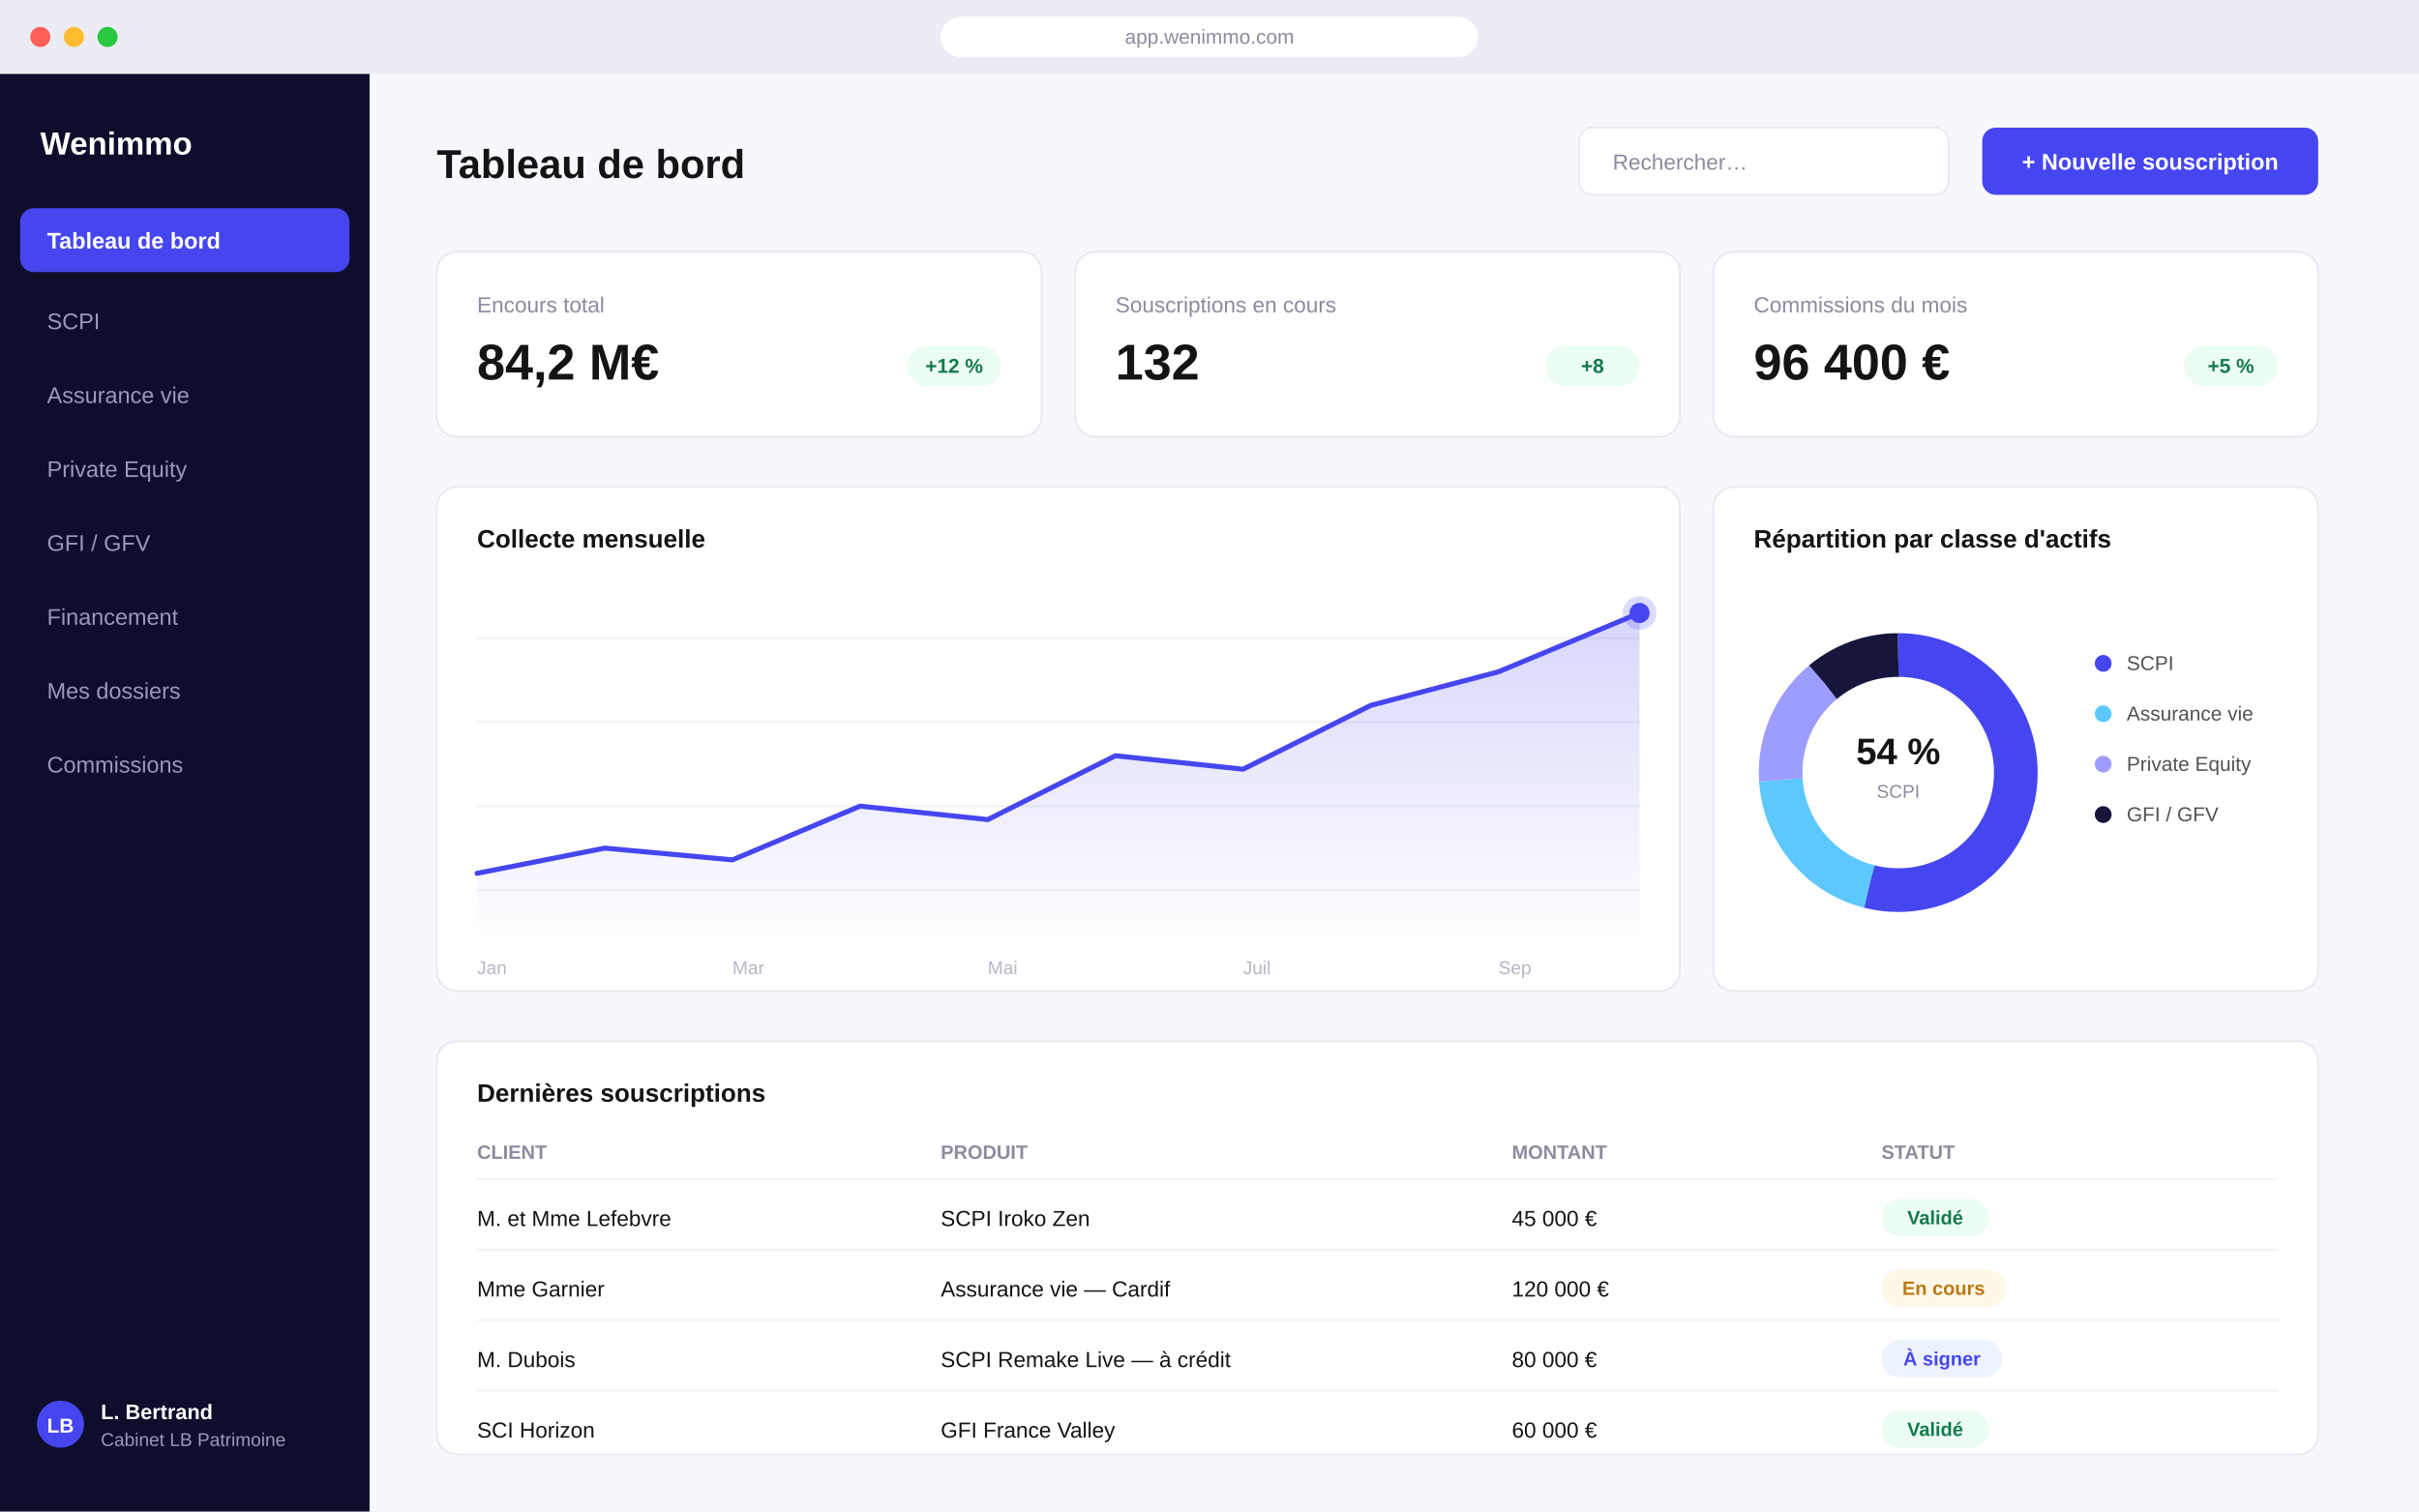
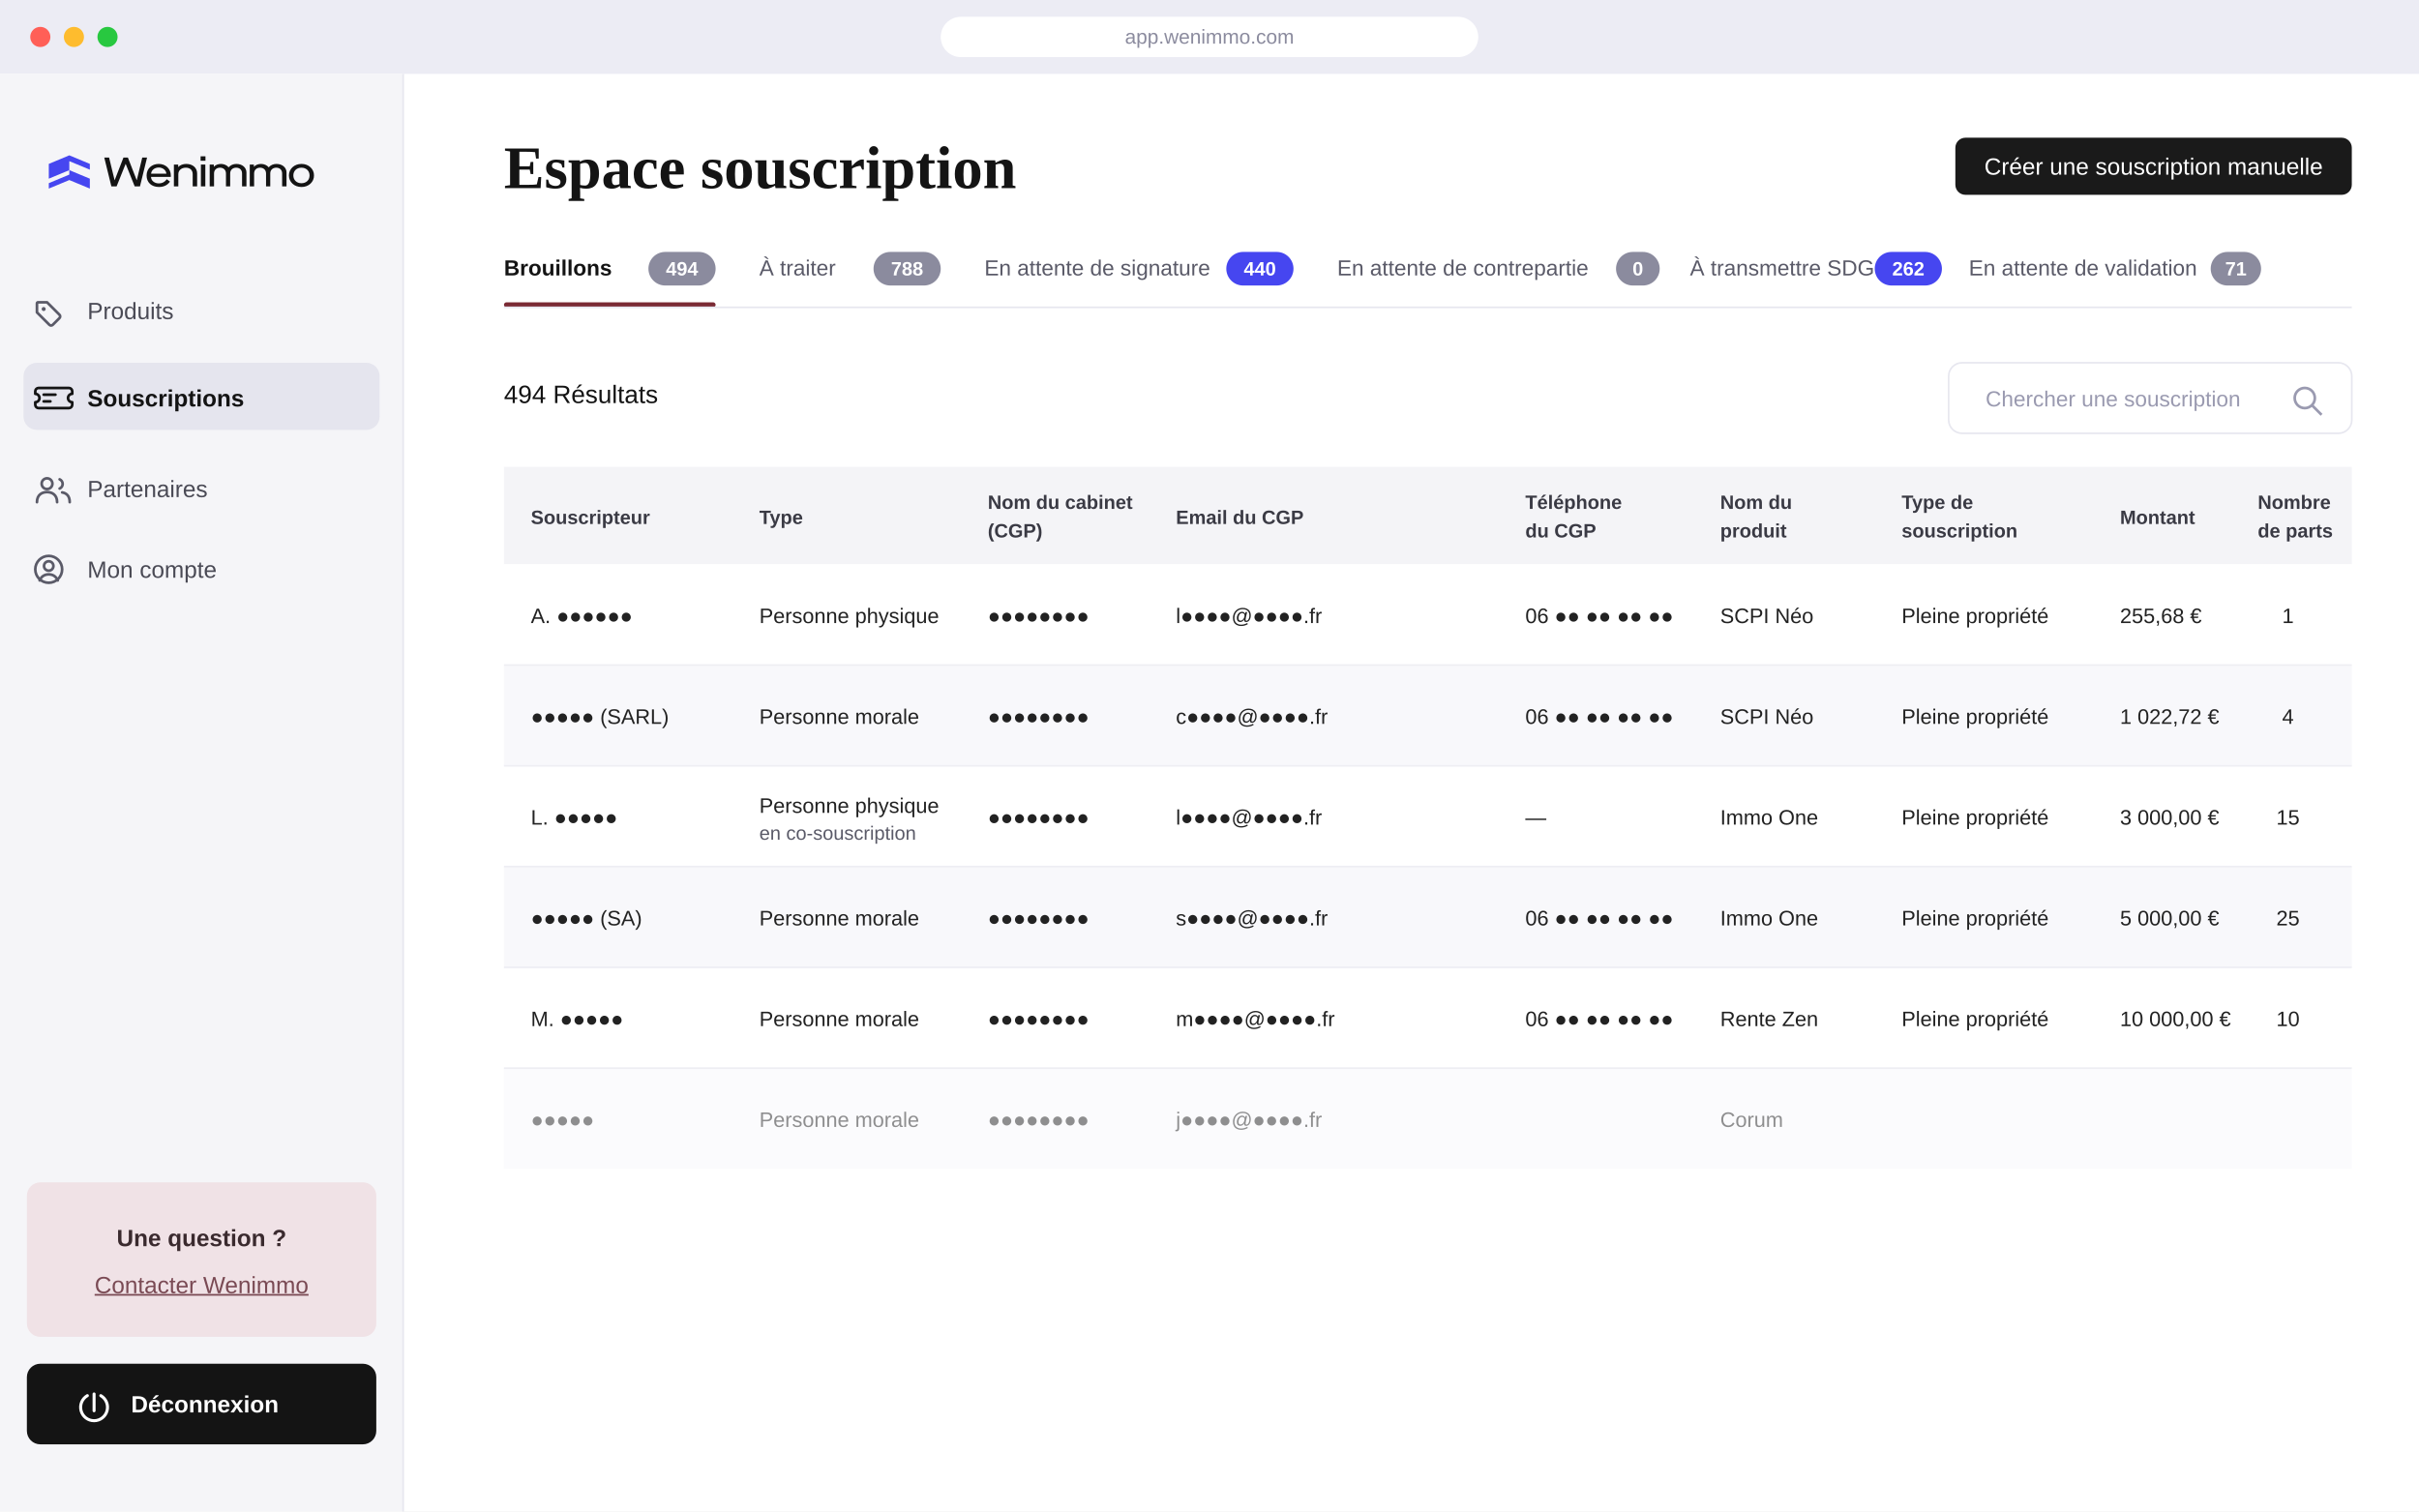
<svg xmlns="http://www.w3.org/2000/svg" width="1440" height="900" viewBox="0 0 1440 900" fill="none" font-family="'Mona Sans', 'Helvetica Neue', Arial, sans-serif">
  <defs>
-     <linearGradient id="chartFill" x1="0" y1="0" x2="0" y2="1">
-       <stop offset="0%" stop-color="#4646f0" stop-opacity="0.22" />
-       <stop offset="100%" stop-color="#4646f0" stop-opacity="0" />
-     </linearGradient>
    <clipPath id="frame">
      <rect width="1440" height="900" rx="0" />
    </clipPath>
  </defs>
  <g clip-path="url(#frame)">
-     <rect width="1440" height="900" fill="#f7f8fc" />
+     <rect width="1440" height="900" fill="#ffffff" />
    <rect width="1440" height="44" fill="#ececf4" />
    <circle cx="24" cy="22" r="6" fill="#ff5f57" />
    <circle cx="44" cy="22" r="6" fill="#febc2e" />
    <circle cx="64" cy="22" r="6" fill="#28c840" />
    <rect x="560" y="10" width="320" height="24" rx="12" fill="#ffffff" />
    <text x="720" y="26" text-anchor="middle" font-size="12" fill="#8b8b9e">app.wenimmo.com</text>
-     <rect x="0" y="44" width="220" height="856" fill="#0e0e2c" />
-     <text x="24" y="92" font-size="19" font-weight="700" fill="#ffffff">Wenimmo</text>
-     <rect x="12" y="124" width="196" height="38" rx="8" fill="#4646f0" />
-     <text x="28" y="148" font-size="13.5" font-weight="600" fill="#ffffff">Tableau de bord</text>
-     <text x="28" y="196" font-size="13.5" fill="#9a9ab8">SCPI</text>
-     <text x="28" y="240" font-size="13.5" fill="#9a9ab8">Assurance vie</text>
-     <text x="28" y="284" font-size="13.5" fill="#9a9ab8">Private Equity</text>
-     <text x="28" y="328" font-size="13.5" fill="#9a9ab8">GFI / GFV</text>
-     <text x="28" y="372" font-size="13.5" fill="#9a9ab8">Financement</text>
-     <text x="28" y="416" font-size="13.5" fill="#9a9ab8">Mes dossiers</text>
-     <text x="28" y="460" font-size="13.5" fill="#9a9ab8">Commissions</text>
-     <circle cx="36" cy="848" r="14" fill="#4646f0" />
-     <text x="36" y="853" text-anchor="middle" font-size="12" font-weight="700" fill="#ffffff">LB</text>
-     <text x="60" y="845" font-size="12.5" font-weight="600" fill="#ffffff">L. Bertrand</text>
-     <text x="60" y="861" font-size="11" fill="#9a9ab8">Cabinet LB Patrimoine</text>
-     <text x="260" y="106" font-size="24" font-weight="700" fill="#141414">Tableau de bord</text>
-     <rect x="940" y="76" width="220" height="40" rx="8" fill="#ffffff" stroke="#e7e7ef" />
-     <text x="960" y="101" font-size="13" fill="#8b8b9e">Rechercher…</text>
-     <rect x="1180" y="76" width="200" height="40" rx="8" fill="#4646f0" />
-     <text x="1280" y="101" text-anchor="middle" font-size="13.5" font-weight="600" fill="#ffffff">+ Nouvelle souscription</text>
-     <g>
-       <rect x="260" y="150" width="360" height="110" rx="12" fill="#ffffff" stroke="#e7e7ef" />
-       <text x="284" y="186" font-size="13" fill="#8b8b9e">Encours total</text>
-       <text x="284" y="226" font-size="30" font-weight="800" fill="#141414">84,2 M€</text>
-       <rect x="540" y="206" width="56" height="24" rx="12" fill="#ecfdf3" />
-       <text x="568" y="222" text-anchor="middle" font-size="12" font-weight="700" fill="#137a4b">+12 %</text>
+     <rect x="0" y="44" width="240" height="856" fill="#f5f5f8" />
+     <line x1="240" y1="44" x2="240" y2="900" stroke="#e7e7ef" />
+     <g transform="translate(28,92) scale(0.86)">
+       <path d="M65.909 2.105L62.125 17.779H62.069L55.964 2.105H52.897L46.82 17.779H46.764L42.952 2.105H39.611L44.527 22.05H48.16L54.388 6.52H54.444L60.672 22.05H64.333L69.24 2.105H65.909Z" fill="#141414" />
+       <path d="M77.336 6.521C72.42 6.521 68.91 9.798 68.91 14.556C68.91 19.314 72.279 22.474 77.459 22.474C80.799 22.474 83.356 21.246 85.112 18.772L82.904 17.12C81.507 19.025 79.686 20 77.45 20C75.902 20 74.619 19.576 73.581 18.745C72.543 17.915 72.005 16.84 71.977 15.495H85.678V14.502C85.678 9.942 82.168 6.521 77.336 6.521ZM72.033 13.247C72.213 10.854 74.421 9.003 77.365 9.003C80.101 9.003 82.422 10.854 82.602 13.247H72.033Z" fill="#141414" />
+       <path d="M96.359 6.521C94.189 6.521 92.076 7.288 90.849 8.633H90.792V6.954H87.811V22.059H90.877V13.653C90.877 12.317 91.349 11.233 92.302 10.403C93.283 9.545 94.538 9.121 96.086 9.121C98.973 9.121 100.822 10.827 100.822 13.59V22.049H103.889V13.102C103.889 9.202 100.85 6.521 96.359 6.521Z" fill="#141414" />
+       <path d="M109.664 1.248H106.295V4.327H109.664V1.248Z" fill="#141414" />
+       <path d="M109.569 6.953H106.502V22.058H109.569V6.953Z" fill="#141414" />
+       <path d="M131.103 6.521C128.867 6.521 127.027 7.351 125.715 8.859H125.659C124.621 7.459 122.507 6.521 120.45 6.521C118.393 6.521 116.61 7.234 115.506 8.462H115.449V6.954H112.59V22.059H115.6V13.111C115.6 10.719 117.27 9.121 119.742 9.121C122.214 9.121 123.856 10.746 123.856 13.111V22.059H126.772V13.111C126.772 10.719 128.442 9.121 130.914 9.121C133.387 9.121 134.991 10.692 134.991 13.111V22.059H138.029V12.425C138.029 9.003 135.085 6.53 131.122 6.53L131.103 6.521Z" fill="#141414" />
+       <path d="M158.843 6.521C156.607 6.521 154.767 7.351 153.455 8.859H153.399C152.361 7.459 150.238 6.521 148.19 6.521C146.143 6.521 144.35 7.234 143.246 8.462H143.189V6.954H140.33V22.059H143.34V13.111C143.34 10.719 145.01 9.121 147.482 9.121C149.955 9.121 151.597 10.746 151.597 13.111V22.059H154.512V13.111C154.512 10.719 156.182 9.121 158.655 9.121C161.127 9.121 162.731 10.692 162.731 13.111V22.059H165.769V12.425C165.769 9.003 162.825 6.53 158.862 6.53L158.843 6.521Z" fill="#141414" />
+       <path d="M176.092 6.52C171.12 6.52 167.43 9.969 167.43 14.501C167.43 19.034 171.12 22.482 176.092 22.482C181.037 22.564 184.877 18.979 184.783 14.501C184.868 10.032 181.027 6.439 176.092 6.52ZM176.092 19.882C172.818 19.882 170.497 17.715 170.497 14.501C170.497 11.287 172.818 9.12 176.092 9.12C179.367 9.12 181.716 11.287 181.716 14.501C181.716 17.715 179.395 19.882 176.092 19.882Z" fill="#141414" />
+       <path d="M15.418 6.8V4.588L29.628 10.493V6.493L15.418 0.57L1.217 6.493V10.348V10.493V12.723V16.56V16.722L15.418 10.818V10.655V6.8Z" fill="#4646f0" />
+       <path d="M29.628 23.584V16.74L15.418 10.817V13.905L1.217 19.828V23.584L15.418 17.679L29.628 23.584Z" fill="#4646f0" />
    </g>
-     <g>
-       <rect x="640" y="150" width="360" height="110" rx="12" fill="#ffffff" stroke="#e7e7ef" />
-       <text x="664" y="186" font-size="13" fill="#8b8b9e">Souscriptions en cours</text>
-       <text x="664" y="226" font-size="30" font-weight="800" fill="#141414">132</text>
-       <rect x="920" y="206" width="56" height="24" rx="12" fill="#ecfdf3" />
-       <text x="948" y="222" text-anchor="middle" font-size="12" font-weight="700" fill="#137a4b">+8</text>
+     <g font-size="14" fill="#4a4a55">
+       <g transform="translate(20,178)" stroke="#5a5a68" stroke-width="1.6" fill="none" stroke-linecap="round" stroke-linejoin="round">
+         <path d="M2 8 V2.6 A0.6 0.6 0 0 1 2.6 2 H8 L15.4 9.4 A1.4 1.4 0 0 1 15.4 11.4 L11.4 15.4 A1.4 1.4 0 0 1 9.4 15.4 L2 8 Z" />
+         <circle cx="6" cy="6" r="1.2" fill="#5a5a68" stroke="none" />
+       </g>
+       <text x="52" y="190">Produits</text>
+       <rect x="14" y="216" width="212" height="40" rx="8" fill="#e5e5ee" />
+       <g transform="translate(20,228)" stroke="#141414" stroke-width="1.6" fill="none" stroke-linecap="round" stroke-linejoin="round">
+         <path d="M1 5 A2 2 0 0 1 3 3 H21 A2 2 0 0 1 23 5 V6.5 A1.5 1.5 0 0 0 23 11.5 V13 A2 2 0 0 1 21 15 H3 A2 2 0 0 1 1 13 V11.5 A1.5 1.5 0 0 0 1 6.5 Z" />
+         <line x1="6" y1="7" x2="13" y2="7" />
+         <line x1="6" y1="11" x2="10" y2="11" />
+       </g>
+       <text x="52" y="242" font-weight="700" fill="#141414">Souscriptions</text>
+       <g transform="translate(20,282)" stroke="#5a5a68" stroke-width="1.6" fill="none" stroke-linecap="round" stroke-linejoin="round">
+         <circle cx="8" cy="6" r="3.2" />
+         <path d="M2 17 C2 12.6 5 11 8 11 C11 11 14 12.6 14 17" />
+         <path d="M15.5 3.4 A3 3 0 0 1 15.5 8.9" />
+         <path d="M17 11.2 C19.5 11.6 21.5 13.2 21.5 17" />
+       </g>
+       <text x="52" y="296">Partenaires</text>
+       <g transform="translate(20,330)" stroke="#5a5a68" stroke-width="1.6" fill="none" stroke-linecap="round" stroke-linejoin="round">
+         <circle cx="9" cy="9" r="8" />
+         <circle cx="9" cy="7" r="2.8" />
+         <path d="M3.6 15.6 C4.8 12.8 7 12 9 12 C11 12 13.2 12.8 14.4 15.6" />
+       </g>
+       <text x="52" y="344">Mon compte</text>
    </g>
-     <g>
-       <rect x="1020" y="150" width="360" height="110" rx="12" fill="#ffffff" stroke="#e7e7ef" />
-       <text x="1044" y="186" font-size="13" fill="#8b8b9e">Commissions du mois</text>
-       <text x="1044" y="226" font-size="30" font-weight="800" fill="#141414">96 400 €</text>
-       <rect x="1300" y="206" width="56" height="24" rx="12" fill="#ecfdf3" />
-       <text x="1328" y="222" text-anchor="middle" font-size="12" font-weight="700" fill="#137a4b">+5 %</text>
+     <rect x="16" y="704" width="208" height="92" rx="8" fill="#f0e2e6" />
+     <text x="120" y="742" text-anchor="middle" font-size="14" font-weight="600" fill="#3a2a2e">Une question ?</text>
+     <text x="120" y="770" text-anchor="middle" font-size="14" fill="#7a4a54" text-decoration="underline">Contacter Wenimmo</text>
+     <rect x="16" y="812" width="208" height="48" rx="8" fill="#141414" />
+     <path d="M56 830 v10 M52 831 a8 8 0 1 0 8 0" stroke="#ffffff" stroke-width="1.8" fill="none" stroke-linecap="round" />
+     <text x="78" y="841" font-size="14" font-weight="600" fill="#ffffff">Déconnexion</text>
+     <text x="300" y="112" font-family="Georgia, 'Times New Roman', serif" font-size="36" font-weight="700" fill="#141414">Espace souscription</text>
+     <rect x="1164" y="82" width="236" height="34" rx="6" fill="#1a1a1a" />
+     <text x="1282" y="104" text-anchor="middle" font-size="14" font-weight="500" fill="#ffffff">Créer une souscription manuelle</text>
+     <g font-size="13">
+       <text x="300" y="164" font-weight="700" fill="#141414">Brouillons</text>
+       <rect x="386" y="150" width="40" height="20" rx="10" fill="#8b8b9e" />
+       <text x="406" y="164" text-anchor="middle" font-size="11.5" font-weight="700" fill="#ffffff">494</text>
+       <rect x="300" y="180" width="126" height="3" rx="1.5" fill="#7a2a34" />
+       <text x="452" y="164" fill="#5a5a68">À traiter</text>
+       <rect x="520" y="150" width="40" height="20" rx="10" fill="#8b8b9e" />
+       <text x="540" y="164" text-anchor="middle" font-size="11.5" font-weight="700" fill="#ffffff">788</text>
+       <text x="586" y="164" fill="#5a5a68">En attente de signature</text>
+       <rect x="730" y="150" width="40" height="20" rx="10" fill="#4646f0" />
+       <text x="750" y="164" text-anchor="middle" font-size="11.5" font-weight="700" fill="#ffffff">440</text>
+       <text x="796" y="164" fill="#5a5a68">En attente de contrepartie</text>
+       <rect x="962" y="150" width="26" height="20" rx="10" fill="#8b8b9e" />
+       <text x="975" y="164" text-anchor="middle" font-size="11.5" font-weight="700" fill="#ffffff">0</text>
+       <text x="1006" y="164" fill="#5a5a68">À transmettre SDG</text>
+       <rect x="1116" y="150" width="40" height="20" rx="10" fill="#4646f0" />
+       <text x="1136" y="164" text-anchor="middle" font-size="11.5" font-weight="700" fill="#ffffff">262</text>
+       <text x="1172" y="164" fill="#5a5a68">En attente de validation</text>
+       <rect x="1316" y="150" width="30" height="20" rx="10" fill="#8b8b9e" />
+       <text x="1331" y="164" text-anchor="middle" font-size="11.5" font-weight="700" fill="#ffffff">71</text>
    </g>
-     <rect x="260" y="290" width="740" height="300" rx="12" fill="#ffffff" stroke="#e7e7ef" />
-     <text x="284" y="326" font-size="15" font-weight="700" fill="#141414">Collecte mensuelle</text>
-     <line x1="284" y1="380" x2="976" y2="380" stroke="#f0f0f6" />
-     <line x1="284" y1="430" x2="976" y2="430" stroke="#f0f0f6" />
-     <line x1="284" y1="480" x2="976" y2="480" stroke="#f0f0f6" />
-     <line x1="284" y1="530" x2="976" y2="530" stroke="#f0f0f6" />
-     <polygon points="284,520 360,505 436,512 512,480 588,488 664,450 740,458 816,420 892,400 976,365 976,560 284,560" fill="url(#chartFill)" />
-     <polyline points="284,520 360,505 436,512 512,480 588,488 664,450 740,458 816,420 892,400 976,365" stroke="#4646f0" stroke-width="3" stroke-linecap="round" stroke-linejoin="round" />
-     <circle cx="976" cy="365" r="6" fill="#4646f0" />
-     <circle cx="976" cy="365" r="10" fill="#4646f0" fill-opacity="0.2" />
-     <text x="284" y="580" font-size="11" fill="#b6b6c6">Jan</text>
-     <text x="436" y="580" font-size="11" fill="#b6b6c6">Mar</text>
-     <text x="588" y="580" font-size="11" fill="#b6b6c6">Mai</text>
-     <text x="740" y="580" font-size="11" fill="#b6b6c6">Juil</text>
-     <text x="892" y="580" font-size="11" fill="#b6b6c6">Sep</text>
-     <rect x="1020" y="290" width="360" height="300" rx="12" fill="#ffffff" stroke="#e7e7ef" />
-     <text x="1044" y="326" font-size="15" font-weight="700" fill="#141414">Répartition par classe d'actifs</text>
-     <g transform="rotate(-90 1130 460)">
-       <circle cx="1130" cy="460" r="70" stroke="#4646f0" stroke-width="26" fill="none" stroke-dasharray="237.5 202.3" />
-       <circle cx="1130" cy="460" r="70" stroke="#5dc8ff" stroke-width="26" fill="none" stroke-dasharray="88 351.8" stroke-dashoffset="-237.5" />
-       <circle cx="1130" cy="460" r="70" stroke="#9d9dff" stroke-width="26" fill="none" stroke-dasharray="66 373.8" stroke-dashoffset="-325.5" />
-       <circle cx="1130" cy="460" r="70" stroke="#16163d" stroke-width="26" fill="none" stroke-dasharray="48.3 391.5" stroke-dashoffset="-391.5" />
+     <line x1="300" y1="183" x2="1400" y2="183" stroke="#e7e7ef" />
+     <text x="300" y="240" font-size="15" fill="#141414">494 Résultats</text>
+     <rect x="1160" y="216" width="240" height="42" rx="8" fill="#ffffff" stroke="#e7e7ef" />
+     <text x="1182" y="242" font-size="13" fill="#9a9ab0">Chercher une souscription</text>
+     <circle cx="1372" cy="237" r="6" stroke="#9a9ab0" stroke-width="1.6" fill="none" />
+     <line x1="1376" y1="241" x2="1382" y2="247" stroke="#9a9ab0" stroke-width="1.6" />
+     <rect x="300" y="278" width="1100" height="58" fill="#f4f4f7" />
+     <g font-size="11.5" font-weight="700" fill="#3a3a44">
+       <text x="316" y="312">Souscripteur</text>
+       <text x="452" y="312">Type</text>
+       <text x="588" y="303">Nom du cabinet</text>
+       <text x="588" y="320">(CGP)</text>
+       <text x="700" y="312">Email du CGP</text>
+       <text x="908" y="303">Téléphone</text>
+       <text x="908" y="320">du CGP</text>
+       <text x="1024" y="303">Nom du</text>
+       <text x="1024" y="320">produit</text>
+       <text x="1132" y="303">Type de</text>
+       <text x="1132" y="320">souscription</text>
+       <text x="1262" y="312">Montant</text>
+       <text x="1344" y="303">Nombre</text>
+       <text x="1344" y="320">de parts</text>
    </g>
-     <text x="1130" y="455" text-anchor="middle" font-size="22" font-weight="800" fill="#141414">54 %</text>
-     <text x="1130" y="475" text-anchor="middle" font-size="11" fill="#8b8b9e">SCPI</text>
-     <g font-size="12" fill="#525252">
-       <circle cx="1252" cy="395" r="5" fill="#4646f0" />
-       <text x="1266" y="399">SCPI</text>
-       <circle cx="1252" cy="425" r="5" fill="#5dc8ff" />
-       <text x="1266" y="429">Assurance vie</text>
-       <circle cx="1252" cy="455" r="5" fill="#9d9dff" />
-       <text x="1266" y="459">Private Equity</text>
-       <circle cx="1252" cy="485" r="5" fill="#16163d" />
-       <text x="1266" y="489">GFI / GFV</text>
+     <rect x="300" y="336" width="1100" height="60" fill="#ffffff" />
+     <rect x="300" y="396" width="1100" height="60" fill="#f8f8fb" />
+     <rect x="300" y="456" width="1100" height="60" fill="#ffffff" />
+     <rect x="300" y="516" width="1100" height="60" fill="#f8f8fb" />
+     <rect x="300" y="576" width="1100" height="60" fill="#ffffff" />
+     <rect x="300" y="636" width="1100" height="60" fill="#f8f8fb" opacity="0.5" />
+     <g font-size="12.5" fill="#222">
+       <text x="316" y="371">A. ●●●●●●</text>
+       <text x="452" y="371">Personne physique</text>
+       <text x="588" y="371">●●●●●●●●</text>
+       <text x="700" y="371">l●●●●@●●●●.fr</text>
+       <text x="908" y="371">06 ●● ●● ●● ●●</text>
+       <text x="1024" y="371">SCPI Néo</text>
+       <text x="1132" y="371">Pleine propriété</text>
+       <text x="1262" y="371">255,68 €</text>
+       <text x="1362" y="371" text-anchor="middle">1</text>
+       <text x="316" y="431">●●●●● (SARL)</text>
+       <text x="452" y="431">Personne morale</text>
+       <text x="588" y="431">●●●●●●●●</text>
+       <text x="700" y="431">c●●●●@●●●●.fr</text>
+       <text x="908" y="431">06 ●● ●● ●● ●●</text>
+       <text x="1024" y="431">SCPI Néo</text>
+       <text x="1132" y="431">Pleine propriété</text>
+       <text x="1262" y="431">1 022,72 €</text>
+       <text x="1362" y="431" text-anchor="middle">4</text>
+       <text x="316" y="491">L. ●●●●●</text>
+       <text x="452" y="484">Personne physique</text>
+       <text x="452" y="500" font-size="11.5" fill="#5a5a68">en co-souscription</text>
+       <text x="588" y="491">●●●●●●●●</text>
+       <text x="700" y="491">l●●●●@●●●●.fr</text>
+       <text x="908" y="491">—</text>
+       <text x="1024" y="491">Immo One</text>
+       <text x="1132" y="491">Pleine propriété</text>
+       <text x="1262" y="491">3 000,00 €</text>
+       <text x="1362" y="491" text-anchor="middle">15</text>
+       <text x="316" y="551">●●●●● (SA)</text>
+       <text x="452" y="551">Personne morale</text>
+       <text x="588" y="551">●●●●●●●●</text>
+       <text x="700" y="551">s●●●●@●●●●.fr</text>
+       <text x="908" y="551">06 ●● ●● ●● ●●</text>
+       <text x="1024" y="551">Immo One</text>
+       <text x="1132" y="551">Pleine propriété</text>
+       <text x="1262" y="551">5 000,00 €</text>
+       <text x="1362" y="551" text-anchor="middle">25</text>
+       <text x="316" y="611">M. ●●●●●</text>
+       <text x="452" y="611">Personne morale</text>
+       <text x="588" y="611">●●●●●●●●</text>
+       <text x="700" y="611">m●●●●@●●●●.fr</text>
+       <text x="908" y="611">06 ●● ●● ●● ●●</text>
+       <text x="1024" y="611">Rente Zen</text>
+       <text x="1132" y="611">Pleine propriété</text>
+       <text x="1262" y="611">10 000,00 €</text>
+       <text x="1362" y="611" text-anchor="middle">10</text>
+       <g opacity="0.5">
+         <text x="316" y="671">●●●●●</text>
+         <text x="452" y="671">Personne morale</text>
+         <text x="588" y="671">●●●●●●●●</text>
+         <text x="700" y="671">j●●●●@●●●●.fr</text>
+         <text x="1024" y="671">Corum</text>
+       </g>
    </g>
-     <rect x="260" y="620" width="1120" height="246" rx="12" fill="#ffffff" stroke="#e7e7ef" />
-     <text x="284" y="656" font-size="15" font-weight="700" fill="#141414">Dernières souscriptions</text>
-     <g font-size="11.5" fill="#8b8b9e" font-weight="600">
-       <text x="284" y="690">CLIENT</text>
-       <text x="560" y="690">PRODUIT</text>
-       <text x="900" y="690">MONTANT</text>
-       <text x="1120" y="690">STATUT</text>
-     </g>
-     <line x1="284" y1="702" x2="1356" y2="702" stroke="#f0f0f6" />
-     <g font-size="13" fill="#141414">
-       <text x="284" y="730">M. et Mme Lefebvre</text>
-       <text x="560" y="730">SCPI Iroko Zen</text>
-       <text x="900" y="730">45 000 €</text>
-       <rect x="1120" y="714" width="64" height="22" rx="11" fill="#ecfdf3" />
-       <text x="1152" y="729" text-anchor="middle" font-size="11.5" font-weight="700" fill="#137a4b">Validé</text>
-       <line x1="284" y1="744" x2="1356" y2="744" stroke="#f0f0f6" />
-       <text x="284" y="772">Mme Garnier</text>
-       <text x="560" y="772">Assurance vie — Cardif</text>
-       <text x="900" y="772">120 000 €</text>
-       <rect x="1120" y="756" width="74" height="22" rx="11" fill="#fff7e8" />
-       <text x="1157" y="771" text-anchor="middle" font-size="11.5" font-weight="700" fill="#b97a12">En cours</text>
-       <line x1="284" y1="786" x2="1356" y2="786" stroke="#f0f0f6" />
-       <text x="284" y="814">M. Dubois</text>
-       <text x="560" y="814">SCPI Remake Live — à crédit</text>
-       <text x="900" y="814">80 000 €</text>
-       <rect x="1120" y="798" width="72" height="22" rx="11" fill="#edf2ff" />
-       <text x="1156" y="813" text-anchor="middle" font-size="11.5" font-weight="700" fill="#4646f0">À signer</text>
-       <line x1="284" y1="828" x2="1356" y2="828" stroke="#f0f0f6" />
-       <text x="284" y="856">SCI Horizon</text>
-       <text x="560" y="856">GFI France Valley</text>
-       <text x="900" y="856">60 000 €</text>
-       <rect x="1120" y="840" width="64" height="22" rx="11" fill="#ecfdf3" />
-       <text x="1152" y="855" text-anchor="middle" font-size="11.5" font-weight="700" fill="#137a4b">Validé</text>
+     <g stroke="#eeeef3">
+       <line x1="300" y1="396" x2="1400" y2="396" />
+       <line x1="300" y1="456" x2="1400" y2="456" />
+       <line x1="300" y1="516" x2="1400" y2="516" />
+       <line x1="300" y1="576" x2="1400" y2="576" />
+       <line x1="300" y1="636" x2="1400" y2="636" />
    </g>
  </g>
</svg>
